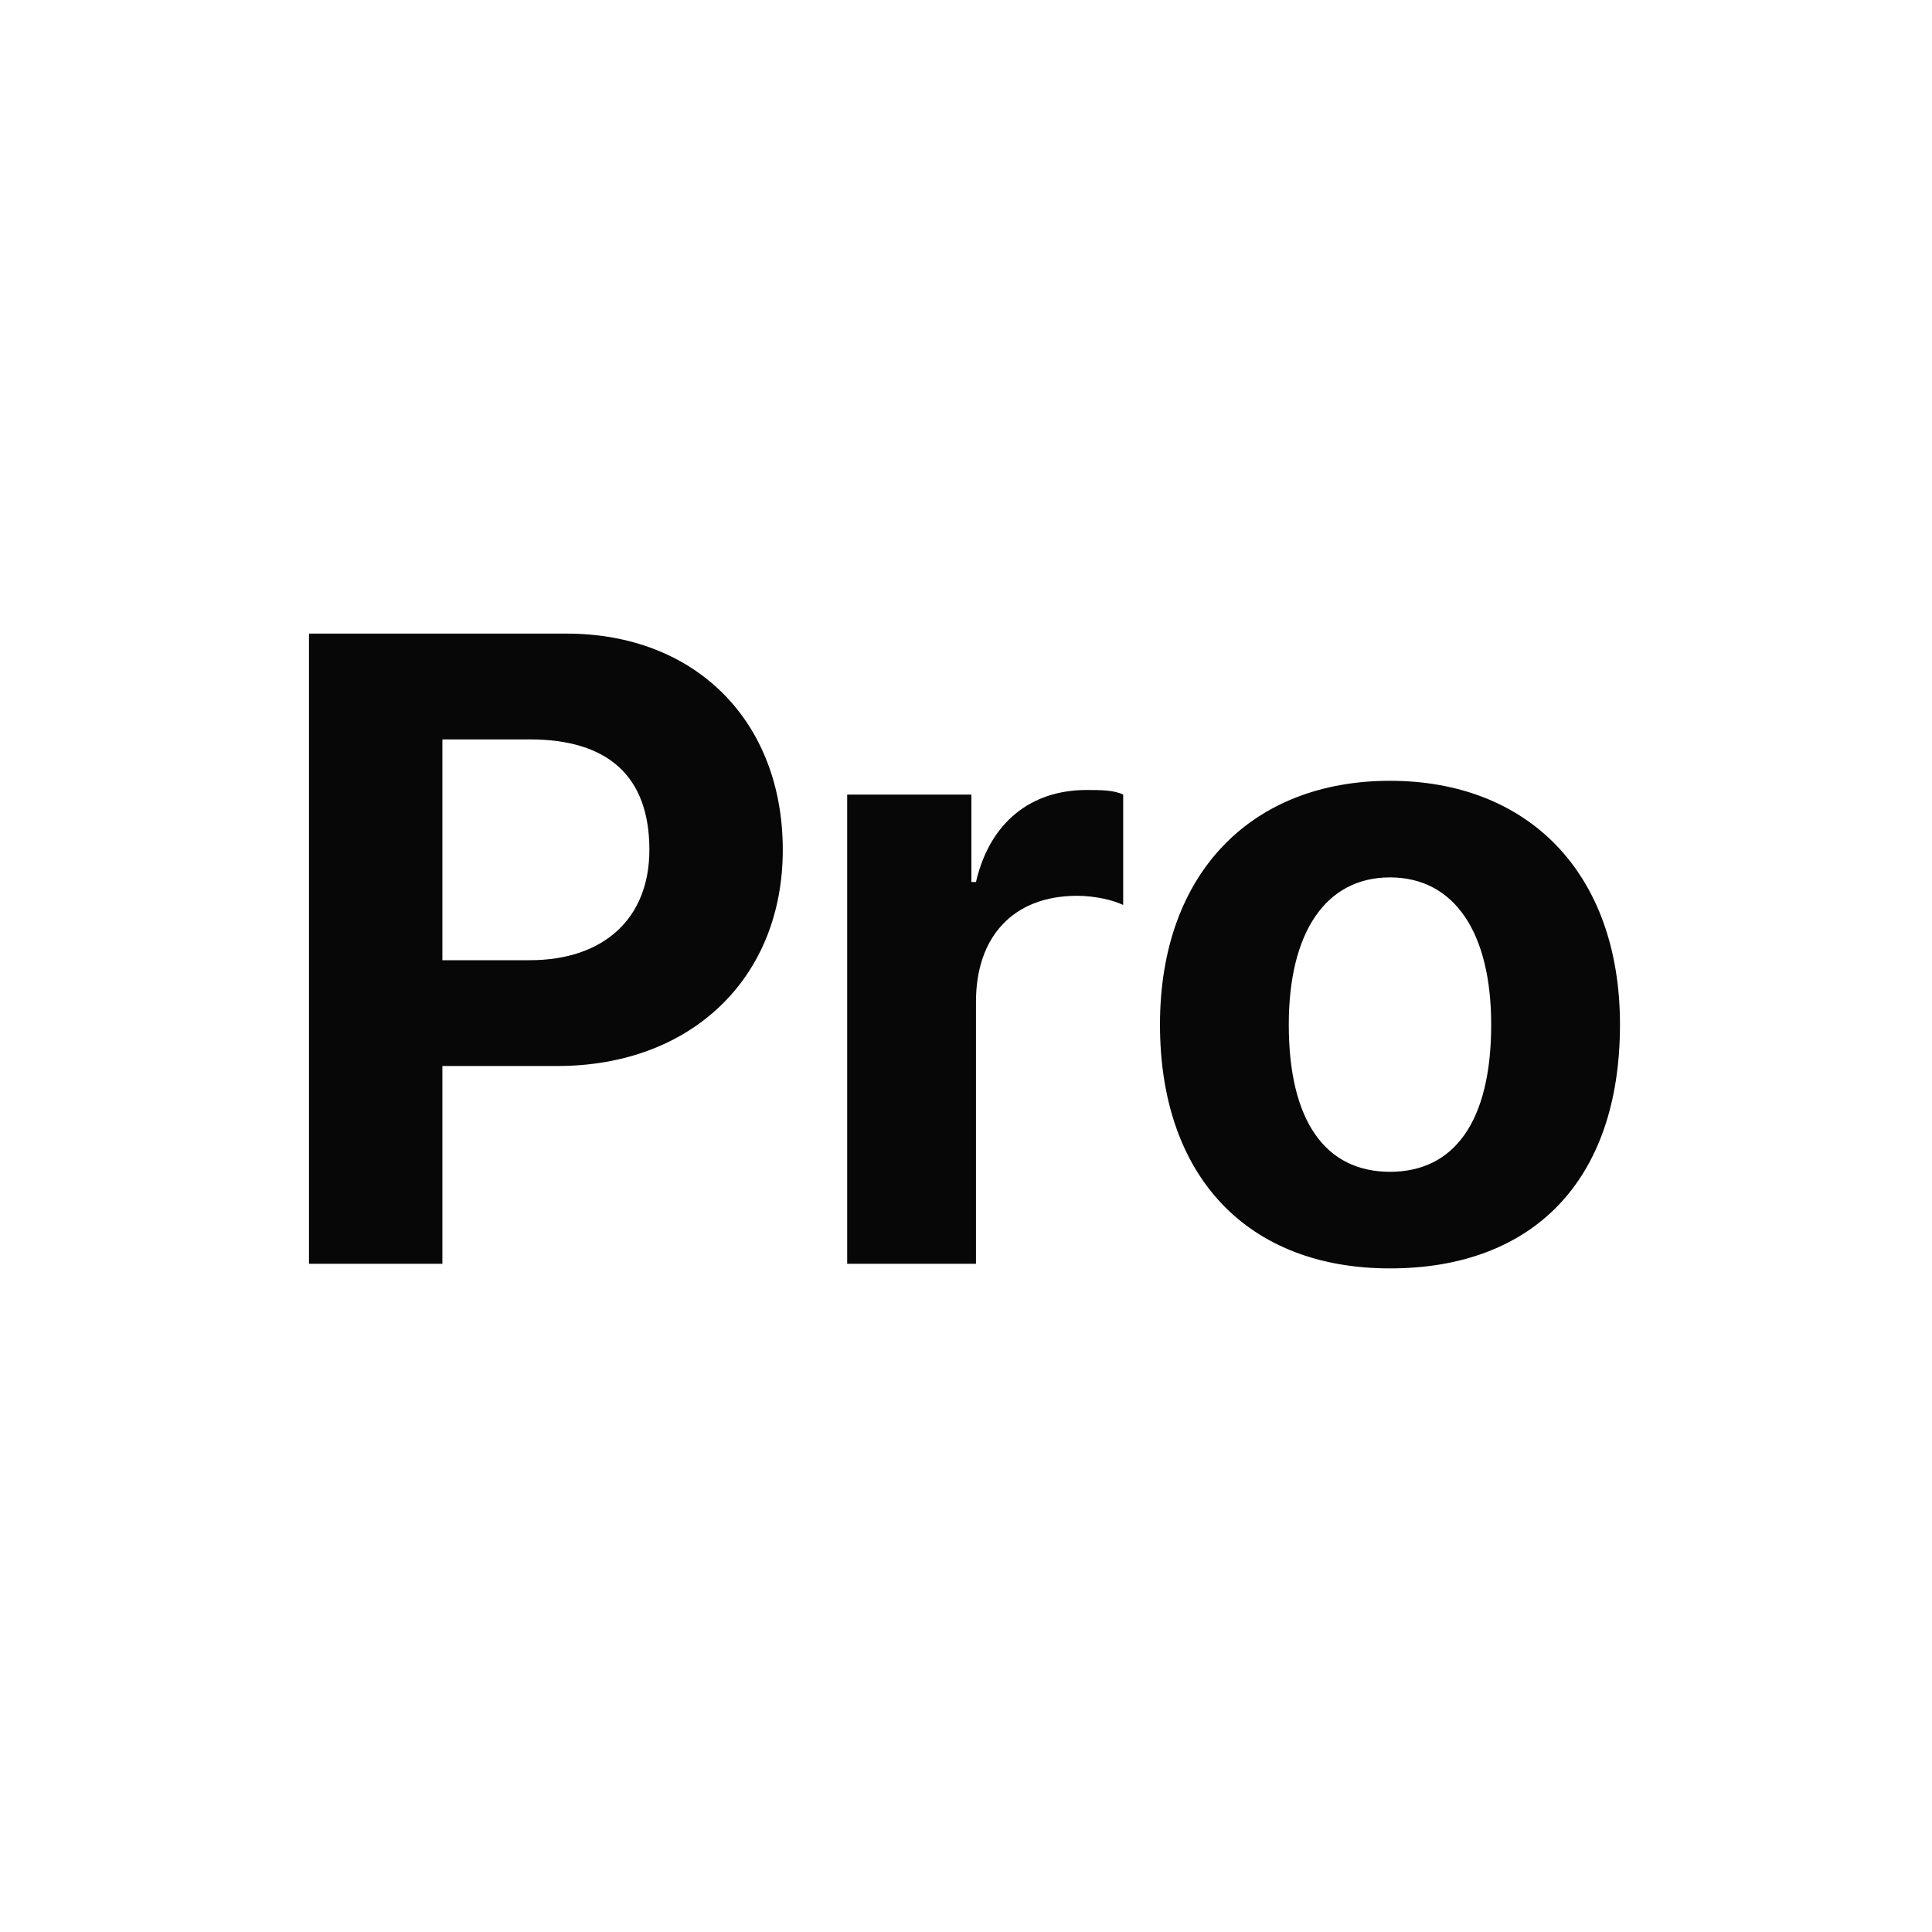
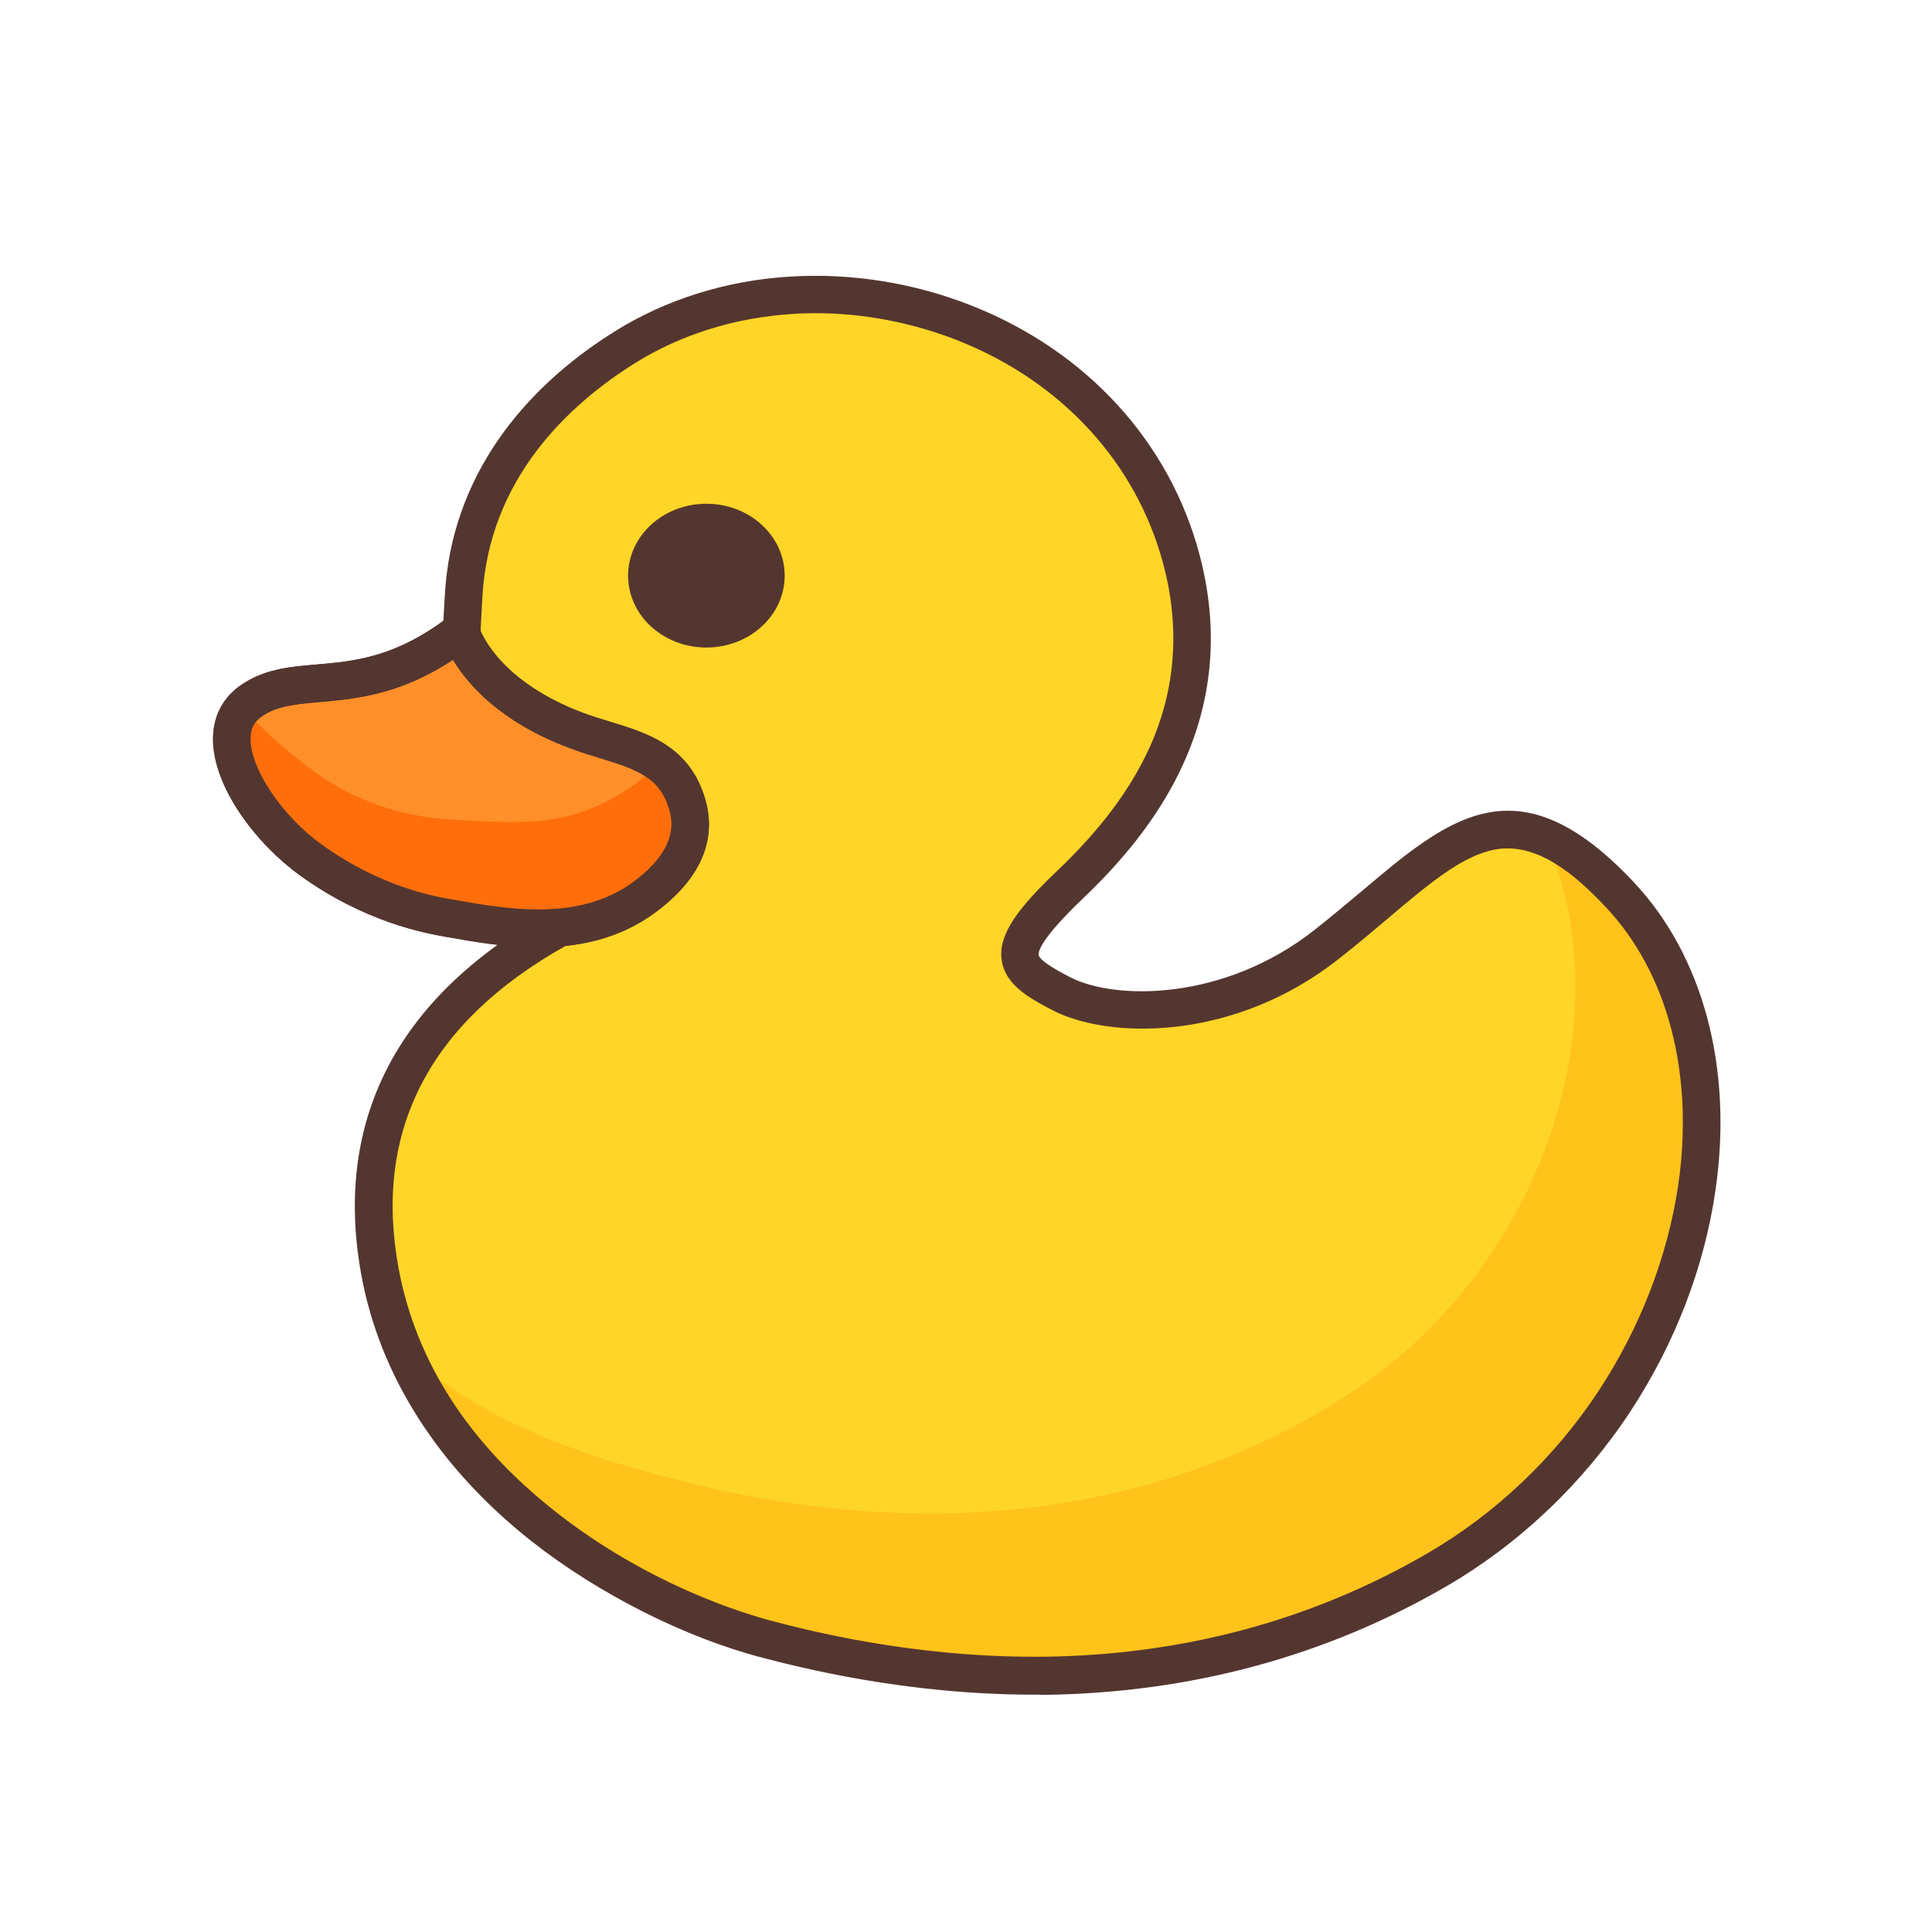
- <svg xmlns="http://www.w3.org/2000/svg" width="42" height="42">
-   <g>
-     <path fill="#070707" d="m6.717,13.774l5.6,0c2.8,0 4.7,1.9 4.7,4.7c0,2.8 -2,4.7 -4.9,4.7l-2.5,0l0,4.3l-2.9,0l0,-13.7zm2.9,2.2l0,4.9l1.9,0c1.6,0 2.6,-0.9 2.6,-2.4c0,-1.6 -0.9,-2.4 -2.6,-2.4l-1.9,0l0,-0.1zm8.9,11.5l2.7,0l0,-5.7c0,-1.4 0.8,-2.3 2.2,-2.3c0.4,0 0.8,0.1 1,0.2l0,-2.4c-0.2,-0.1 -0.5,-0.1 -0.8,-0.1c-1.2,0 -2.1,0.7 -2.4,2l-0.1,0l0,-1.9l-2.7,0l0,10.2l0.1,0zm11.7,0.1c-3.1,0 -5,-2 -5,-5.3c0,-3.3 2,-5.3 5,-5.3s5,2 5,5.3c0,3.4 -1.9,5.3 -5,5.3zm0,-2.1c1.4,0 2.2,-1.1 2.2,-3.2c0,-2 -0.8,-3.2 -2.2,-3.2c-1.4,0 -2.2,1.2 -2.2,3.2c0,2.1 0.8,3.2 2.2,3.2z" class="st0" id="Ant-Design-Pro" />
-   </g>
+ <svg xmlns="http://www.w3.org/2000/svg" t="1713632741753" class="icon" viewBox="0 0 1024 1024" version="1.1" p-id="17484" width="64" height="64">
+   <path d="M271.4 440.2c-29.9-32.9-28.8-70.5-25.6-124.6 3.4-58.9 39.2-102.7 85.5-131.5 102.6-64 265.9-15.6 295 112.5 21.9 96.4-23.1 138.5-59 172.2-38.1 35.8-31.5 44-4.3 58 26.7 13.7 88.8 14.3 140.1-26.1 62.5-49.2 91.6-94.4 155.4-26.7 84.3 89.5 43.2 276.8-97 358.2-144.7 83.8-291.7 50.2-355 33.8-63.5-16.5-183.6-74.7-205.2-192.1-18-97.8 41.1-151.6 93.2-180.9 38.5-21.7 16.7-9.2-23.1-52.8z" fill="#FFD527" p-id="17485" />
+   <path d="M858.4 473.9c-7.2-7.6-32.6-24.5-39-29.4 42 97.1-2.9 230.1-106.8 296-141.1 89.5-291.6 60-354.8 43.6-36.8-9.6-98.2-26.5-142.9-67.5 40 88.7 139.1 135.8 191.6 149.4 63.3 16.4 210.3 50.1 354.9-33.9 140.3-81.4 181.3-268.7 97-358.2z" fill="#FFC31A" p-id="17486" />
+   <path d="M332.9 305.1a41.5 38.1 0 1 0 83 0 41.5 38.1 0 1 0-83 0Z" fill="#543630" p-id="17487" />
+   <path d="M547.8 898.2c-68.4 0-124.9-14.7-143.8-19.6-41-10.7-86.6-33.7-122-61.5-49.4-38.9-80.7-87.8-90.5-141.4-8.5-46.4-1.2-88 21.8-123.4 17-26.2 42.7-49.1 76.3-68l0.4-0.2c3.7-2.1 7.3-4.1 10.1-5.8-0.1-0.1-0.2-0.1-0.2-0.2-7.7-5.4-20.7-14.5-35.9-31.2-33.7-37.1-31.2-81-28.2-131.9 1.7-29.7 11.3-57.3 28.4-82.1 15.2-21.9 35.9-41.2 61.7-57.3 27.1-16.9 59.2-27 92.9-29 32.4-2 65.7 3.3 96.2 15.4 61 24.1 105 72.3 120.8 132.1 10.2 38.5 7.3 75.7-8.6 110.7-11.1 24.5-28.5 47.9-53.2 71.4-22 21-23.7 27.9-23.5 29.9 0.5 3.5 12.8 9.8 16.8 11.9 23.8 12.2 81.4 12.7 129.4-25.1 9-7.1 17.2-14 25.2-20.7 46.2-39 82.7-69.7 143.7-5 37.2 39.4 53.1 99.2 43.6 163.9-5.9 40.7-21.5 81.1-45 116.9-25.1 38.2-58.9 70.3-97.8 92.9-64 37.1-135.6 56.4-212.9 57.4-1.8-0.1-3.8-0.1-5.7-0.1zM432.3 166c-4.1 0-8.1 0.1-12.2 0.4-30.4 1.9-59.3 10.9-83.6 26.1-34.8 21.8-77.2 60.9-80.8 123.6-3.2 55.2-3.7 87.9 23.1 117.3 13.7 15.1 25 23 32.6 28.2 7.6 5.3 13.6 9.5 13.2 17.4-0.3 7.1-6.5 11.3-9.1 13.1-3.6 2.4-8.6 5.3-15.6 9.2l-0.4 0.2c-71.9 40.4-101.6 97.7-88.3 170.4 9.1 49.5 37.1 93 83.2 129.3 49.4 38.9 100.2 54.1 114.6 57.9 18.3 4.8 72.9 19 138.8 19h5.5c73.8-0.9 142.1-19.3 203.1-54.7 36.2-21 67.8-51 91.1-86.5 21.9-33.4 36.4-71 42-108.8 8.5-58.6-5.4-112.3-38.4-147.3-15.5-16.5-36.2-34.8-58.9-30.5-17.3 3.3-35 18.2-57.3 37.1-8.1 6.8-16.4 13.9-25.7 21.1-34.2 26.9-72.5 36.7-103.6 36.7-19.4 0-36-3.8-47.2-9.5-14-7.2-25.7-14.1-27.5-26.9-2-14.1 9.8-28.5 29.5-47.3 22.8-21.7 38.7-43 48.8-65.1 13.9-30.6 16.4-63.4 7.4-97.3-14.2-53.6-53.8-96.8-108.8-118.6-24.1-9.5-49.9-14.5-75.5-14.5z" fill="#543630" p-id="17488" />
+   <path d="M244.1 334.6s8.6 32.6 60.7 52.4c24.8 9.5 51.3 10.3 59.6 40.2 5 17.8-3.8 34.3-22.8 48.4-32.5 24.1-74.4 16.3-103.4 11.2-9.4-1.7-40.2-6.9-73.5-30.9-29.9-21.6-57.3-66.2-31.6-84.2s59.7 2.4 111-37.1z" fill="#FF8F29" p-id="17489" />
+   <path d="M285.2 502.1c-17.6 0-34.4-3-47.9-5.4l-1.2-0.2c-10.5-1.9-42.5-7.5-77.2-32.6-23-16.6-46.1-46.7-46-72.4 0.1-11.8 5.1-21.5 14.4-28.1 12.5-8.8 26.1-10 40.5-11.2 19.7-1.7 41.9-3.6 70.3-25.5 2.7-2.1 6.2-2.8 9.4-1.6 3.2 1.1 5.5 3.7 6.3 6.9 0.2 0.7 2.4 7.4 9.7 16 7.1 8.4 20.7 20.4 44.9 29.6 4.9 1.9 10 3.4 14.9 4.9 20 6.1 42.7 13 50.7 41.9 4.2 14.9 2.9 37.3-26.5 59.1-19.4 14.4-41.4 18.6-62.3 18.6z m-45.1-152.4c-28.4 18.7-51.7 20.7-70.7 22.4-12.6 1.1-22.6 2-30.7 7.6-4 2.8-5.9 6.6-5.9 11.9-0.1 15.8 16.8 41 37.7 56 31 22.4 59.6 27.5 69 29.1l1.3 0.2c27.9 5 66.2 11.7 94.9-9.5 16.3-12.1 22.8-24.7 19.2-37.6-4.9-17.5-16.7-21.9-37.3-28.1-5.3-1.6-10.7-3.3-16.2-5.4-36.5-13.8-53.6-33.8-61.3-46.6z m13.6-17.7z" fill="#543630" p-id="17490" />
+   <path d="M364.4 427.1c-3-10.6-8.2-17.6-14.9-22.5-3.1 3.3-6.8 6.4-10.9 9.5-32.5 24.1-58.4 22.6-94.5 20.6-9.5-0.5-43.7-1.3-77-25.4-9.2-6.6-27.9-21.7-35.1-31.2-1.1 0.6 1.1-0.8 0 0-25.6 18 2.7 56 32.6 77.6 33.3 24.1 64.1 29.3 73.5 30.9 29.1 5.2 71 12.9 103.4-11.2 19.1-14 27.8-30.4 22.9-48.3z" fill="#FF6E0B" p-id="17491" />
+   <path d="M285.2 502.1c-17.6 0-34.4-3-47.9-5.4l-1.2-0.2c-10.5-1.9-42.5-7.5-77.2-32.6-23-16.6-46.1-46.7-46-72.4 0.1-11.8 5.1-21.5 14.4-28.1 12.5-8.8 26.1-10 40.5-11.2 19.7-1.7 41.9-3.6 70.3-25.5 2.7-2.1 6.2-2.8 9.4-1.6 3.2 1.1 5.5 3.7 6.3 6.9 0.2 0.7 2.4 7.4 9.7 16 7.1 8.4 20.7 20.4 44.9 29.6 4.9 1.9 10 3.4 14.9 4.9 20 6.1 42.7 13 50.7 41.9 4.2 14.9 2.9 37.3-26.5 59.1-19.4 14.4-41.4 18.6-62.3 18.6z m-45.1-152.4c-28.4 18.7-51.7 20.7-70.7 22.4-12.6 1.1-22.6 2-30.7 7.6-4 2.8-5.9 6.6-5.9 11.9-0.1 15.8 16.8 41 37.7 56 31 22.4 59.6 27.5 69 29.1l1.3 0.2c27.9 5 66.2 11.7 94.9-9.5 16.3-12.1 22.8-24.7 19.2-37.6-4.9-17.5-16.7-21.9-37.3-28.1-5.3-1.6-10.7-3.3-16.2-5.4-36.5-13.8-53.6-33.8-61.3-46.6z m13.6-17.7z" fill="#543630" p-id="17492" />
</svg>
